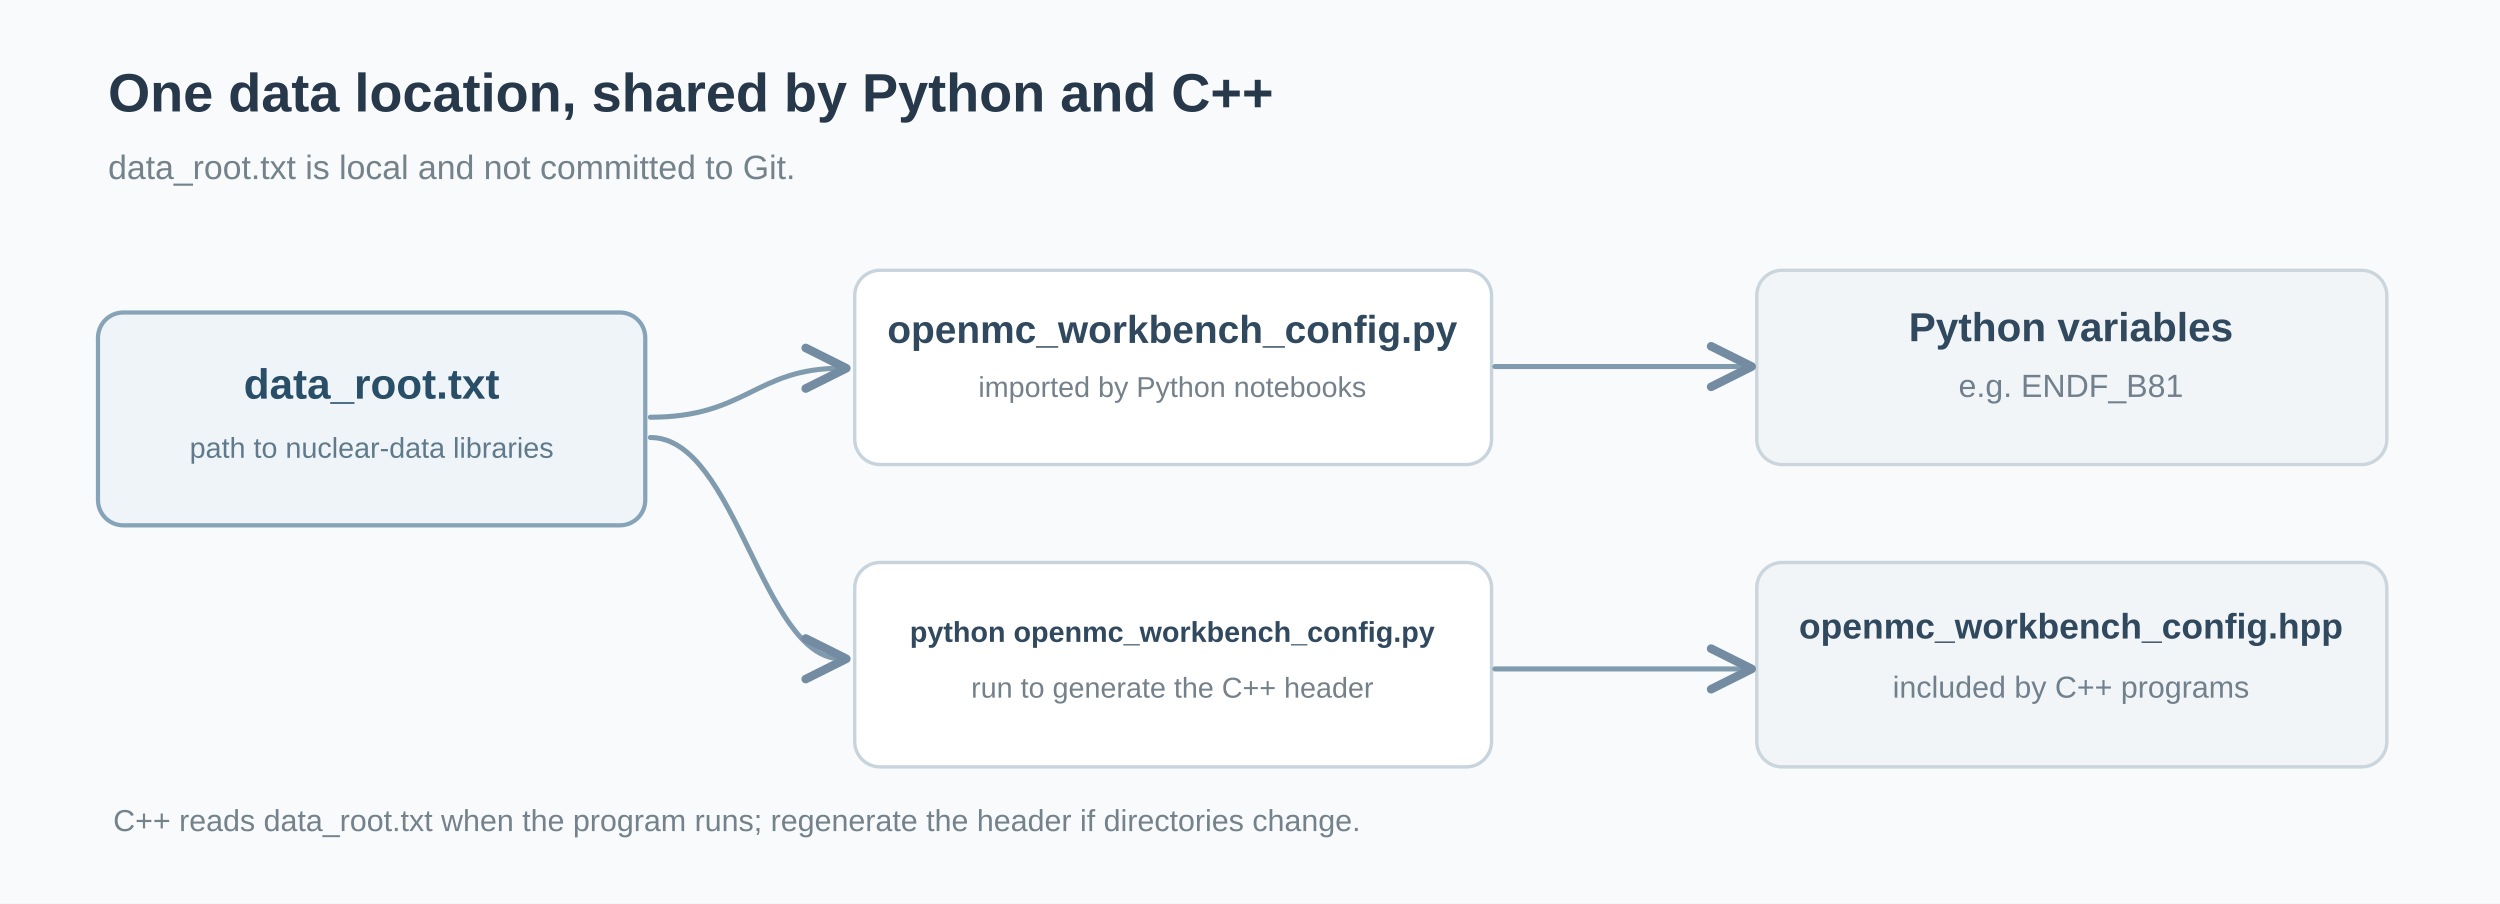
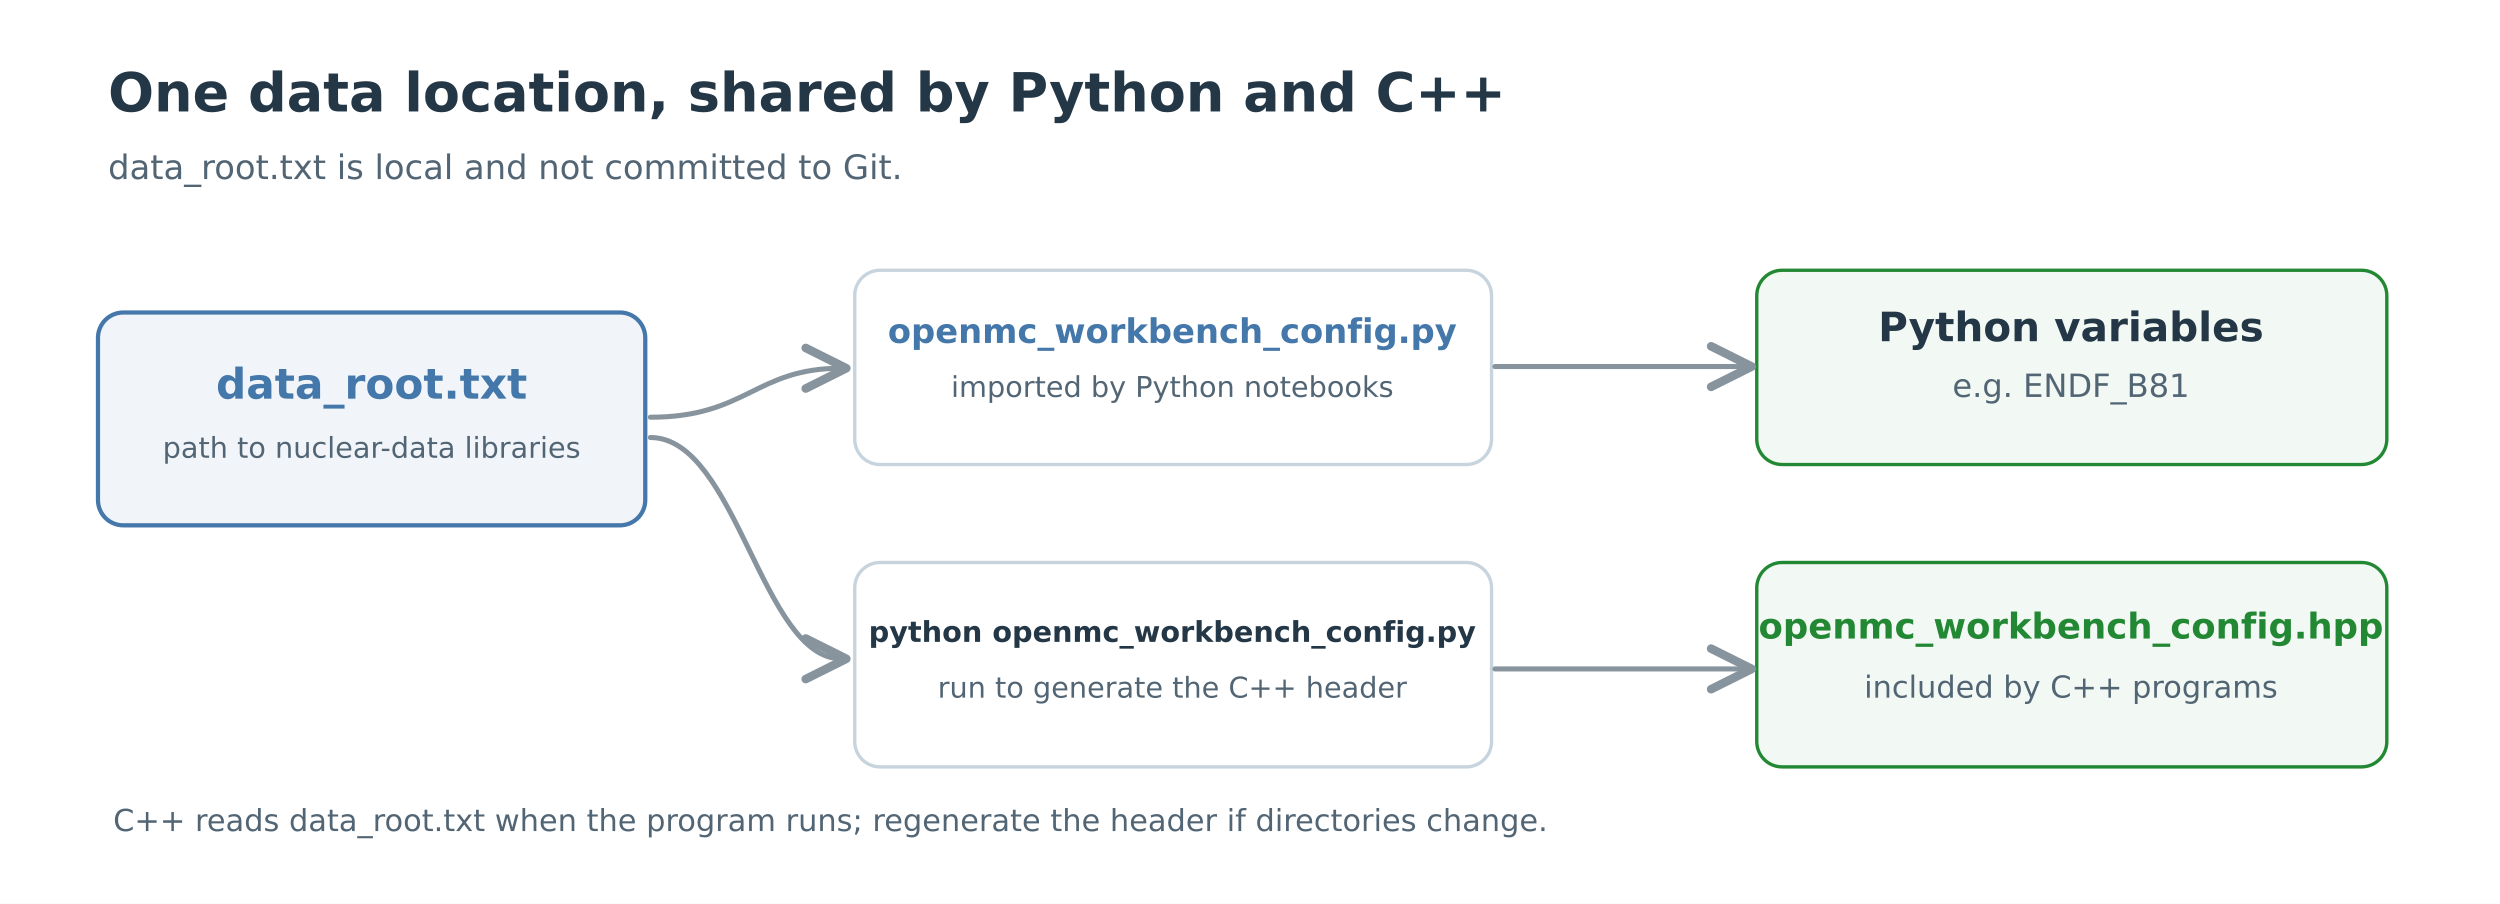
<svg xmlns="http://www.w3.org/2000/svg" width="1480" height="535" viewBox="0 0 1480 535" role="img" aria-labelledby="title desc">
  <defs>
    <filter id="soft" x="-12%" y="-100%" width="124%" height="300%">
      <feGaussianBlur stdDeviation="1.35" />
    </filter>
    <marker id="arrow" markerWidth="10" markerHeight="10" refX="8" refY="5" orient="auto">
-       <path d="M 1 1 L 9 5 L 1 9" fill="none" stroke="#738ca1" stroke-width="1.7" stroke-linecap="round" stroke-linejoin="round" />
+       <path d="M 1 1 L 9 5 L 1 9" fill="none" stroke="#87949E" stroke-width="1.7" stroke-linecap="round" stroke-linejoin="round" />
    </marker>
    <marker id="grayarrow" markerWidth="10" markerHeight="10" refX="8" refY="5" orient="auto">
-       <path d="M 1 1 L 9 5 L 1 9" fill="none" stroke="#a2acb4" stroke-width="1.7" stroke-linecap="round" stroke-linejoin="round" />
+       <path d="M 1 1 L 9 5 L 1 9" fill="none" stroke="#87949E" stroke-width="1.7" stroke-linecap="round" stroke-linejoin="round" />
    </marker>
  </defs>
-   <rect x="0" y="0" width="1480" height="535" rx="0" fill="#f8fafb" stroke="#f8fafb" stroke-width="0" />
-   <text x="64" y="66" font-family="Arial, Helvetica, sans-serif" font-size="32" font-weight="700" fill="#263849" text-anchor="start">One data location, shared by Python and C++</text>
-   <text x="64" y="106" font-family="Arial, Helvetica, sans-serif" font-size="20" font-weight="400" fill="#73828b" text-anchor="start">data_root.txt is local and not committed to Git.</text>
-   <rect x="58" y="185" width="324" height="126" rx="15" fill="#eef4f8" stroke="#86a3b8" stroke-width="2.5" />
-   <text x="220" y="236" font-family="Arial, Helvetica, sans-serif" font-size="25" font-weight="700" fill="#294e67" text-anchor="middle">data_root.txt</text>
-   <text x="220" y="271" font-family="Arial, Helvetica, sans-serif" font-size="17" font-weight="400" fill="#607a8b" text-anchor="middle">path to nuclear-data libraries</text>
+   <rect x="0" y="0" width="1480" height="535" rx="0" fill="#FFFFFF" stroke="#FFFFFF" stroke-width="0" />
+   <text x="64" y="66" font-family="DejaVu Sans, Arial, sans-serif" font-size="32" font-weight="700" fill="#243746" text-anchor="start">One data location, shared by Python and C++</text>
+   <text x="64" y="106" font-family="DejaVu Sans, Arial, sans-serif" font-size="20" font-weight="400" fill="#526574" text-anchor="start">data_root.txt is local and not committed to Git.</text>
+   <rect x="58" y="185" width="324" height="126" rx="15" fill="#F1F5FA" stroke="#4477AA" stroke-width="2.5" />
+   <text x="220" y="236" font-family="DejaVu Sans, Arial, sans-serif" font-size="25" font-weight="700" fill="#4477AA" text-anchor="middle">data_root.txt</text>
+   <text x="220" y="271" font-family="DejaVu Sans, Arial, sans-serif" font-size="17" font-weight="400" fill="#526574" text-anchor="middle">path to nuclear-data libraries</text>
  <rect x="506" y="160" width="377" height="115" rx="15" fill="#fff" stroke="#c7d4dd" stroke-width="2" />
-   <text x="694" y="203" font-family="Arial, Helvetica, sans-serif" font-size="23" font-weight="650" fill="#30495e" text-anchor="middle">openmc_workbench_config.py</text>
-   <text x="694" y="235" font-family="Arial, Helvetica, sans-serif" font-size="17" font-weight="400" fill="#74818b" text-anchor="middle">imported by Python notebooks</text>
+   <text x="694" y="203" font-family="DejaVu Sans, Arial, sans-serif" font-size="20" font-weight="650" fill="#4477AA" text-anchor="middle">openmc_workbench_config.py</text>
+   <text x="694" y="235" font-family="DejaVu Sans, Arial, sans-serif" font-size="17" font-weight="400" fill="#526574" text-anchor="middle">imported by Python notebooks</text>
  <rect x="506" y="333" width="377" height="121" rx="15" fill="#fff" stroke="#c7d4dd" stroke-width="2" />
-   <text x="694" y="380" font-family="Arial, Helvetica, sans-serif" font-size="17" font-weight="650" fill="#30495e" text-anchor="middle">python openmc_workbench_config.py</text>
-   <text x="694" y="413" font-family="Arial, Helvetica, sans-serif" font-size="17" font-weight="400" fill="#74818b" text-anchor="middle">run to generate the C++ header</text>
-   <rect x="1040" y="160" width="373" height="115" rx="15" fill="#f2f5f7" stroke="#cbd5dc" stroke-width="2" />
-   <text x="1226" y="202" font-family="Arial, Helvetica, sans-serif" font-size="24" font-weight="650" fill="#30495e" text-anchor="middle">Python variables</text>
-   <text x="1226" y="235" font-family="Arial, Helvetica, sans-serif" font-size="19" font-weight="400" fill="#70808d" text-anchor="middle">e.g. ENDF_B81</text>
-   <rect x="1040" y="333" width="373" height="121" rx="15" fill="#f2f5f7" stroke="#cbd5dc" stroke-width="2" />
-   <text x="1226" y="378" font-family="Arial, Helvetica, sans-serif" font-size="21" font-weight="650" fill="#30495e" text-anchor="middle">openmc_workbench_config.hpp</text>
-   <text x="1226" y="413" font-family="Arial, Helvetica, sans-serif" font-size="18" font-weight="400" fill="#70808d" text-anchor="middle">included by C++ programs</text>
-   <path d="M 385 247 C 442 247, 447 218, 498 218" fill="none" stroke="#809bae" stroke-width="3" stroke-linecap="round" marker-end="url(#arrow)" />
-   <path d="M 385 259 C 436 259, 451 390, 498 390" fill="none" stroke="#809bae" stroke-width="3" stroke-linecap="round" marker-end="url(#arrow)" />
-   <path d="M 885 217 L 1034 217" fill="none" stroke="#809bae" stroke-width="3" stroke-linecap="round" marker-end="url(#arrow)" />
-   <path d="M 885 396 L 1034 396" fill="none" stroke="#809bae" stroke-width="3" stroke-linecap="round" marker-end="url(#arrow)" />
-   <text x="67" y="492" font-family="Arial, Helvetica, sans-serif" font-size="18" font-weight="400" fill="#73828b" text-anchor="start">C++ reads data_root.txt when the program runs; regenerate the header if directories change.</text>
+   <text x="694" y="380" font-family="DejaVu Sans, Arial, sans-serif" font-size="17" font-weight="650" fill="#243746" text-anchor="middle">python openmc_workbench_config.py</text>
+   <text x="694" y="413" font-family="DejaVu Sans, Arial, sans-serif" font-size="17" font-weight="400" fill="#526574" text-anchor="middle">run to generate the C++ header</text>
+   <rect x="1040" y="160" width="373" height="115" rx="15" fill="#F2F8F3" stroke="#228833" stroke-width="2" />
+   <text x="1226" y="202" font-family="DejaVu Sans, Arial, sans-serif" font-size="24" font-weight="650" fill="#243746" text-anchor="middle">Python variables</text>
+   <text x="1226" y="235" font-family="DejaVu Sans, Arial, sans-serif" font-size="19" font-weight="400" fill="#526574" text-anchor="middle">e.g. ENDF_B81</text>
+   <rect x="1040" y="333" width="373" height="121" rx="15" fill="#F2F8F3" stroke="#228833" stroke-width="2" />
+   <text x="1226" y="378" font-family="DejaVu Sans, Arial, sans-serif" font-size="21" font-weight="650" fill="#228833" text-anchor="middle">openmc_workbench_config.hpp</text>
+   <text x="1226" y="413" font-family="DejaVu Sans, Arial, sans-serif" font-size="18" font-weight="400" fill="#526574" text-anchor="middle">included by C++ programs</text>
+   <path d="M 385 247 C 442 247, 447 218, 498 218" fill="none" stroke="#87949E" stroke-width="3" stroke-linecap="round" marker-end="url(#arrow)" />
+   <path d="M 385 259 C 436 259, 451 390, 498 390" fill="none" stroke="#87949E" stroke-width="3" stroke-linecap="round" marker-end="url(#arrow)" />
+   <path d="M 885 217 L 1034 217" fill="none" stroke="#87949E" stroke-width="3" stroke-linecap="round" marker-end="url(#arrow)" />
+   <path d="M 885 396 L 1034 396" fill="none" stroke="#87949E" stroke-width="3" stroke-linecap="round" marker-end="url(#arrow)" />
+   <text x="67" y="492" font-family="DejaVu Sans, Arial, sans-serif" font-size="18" font-weight="400" fill="#526574" text-anchor="start">C++ reads data_root.txt when the program runs; regenerate the header if directories change.</text>
</svg>
